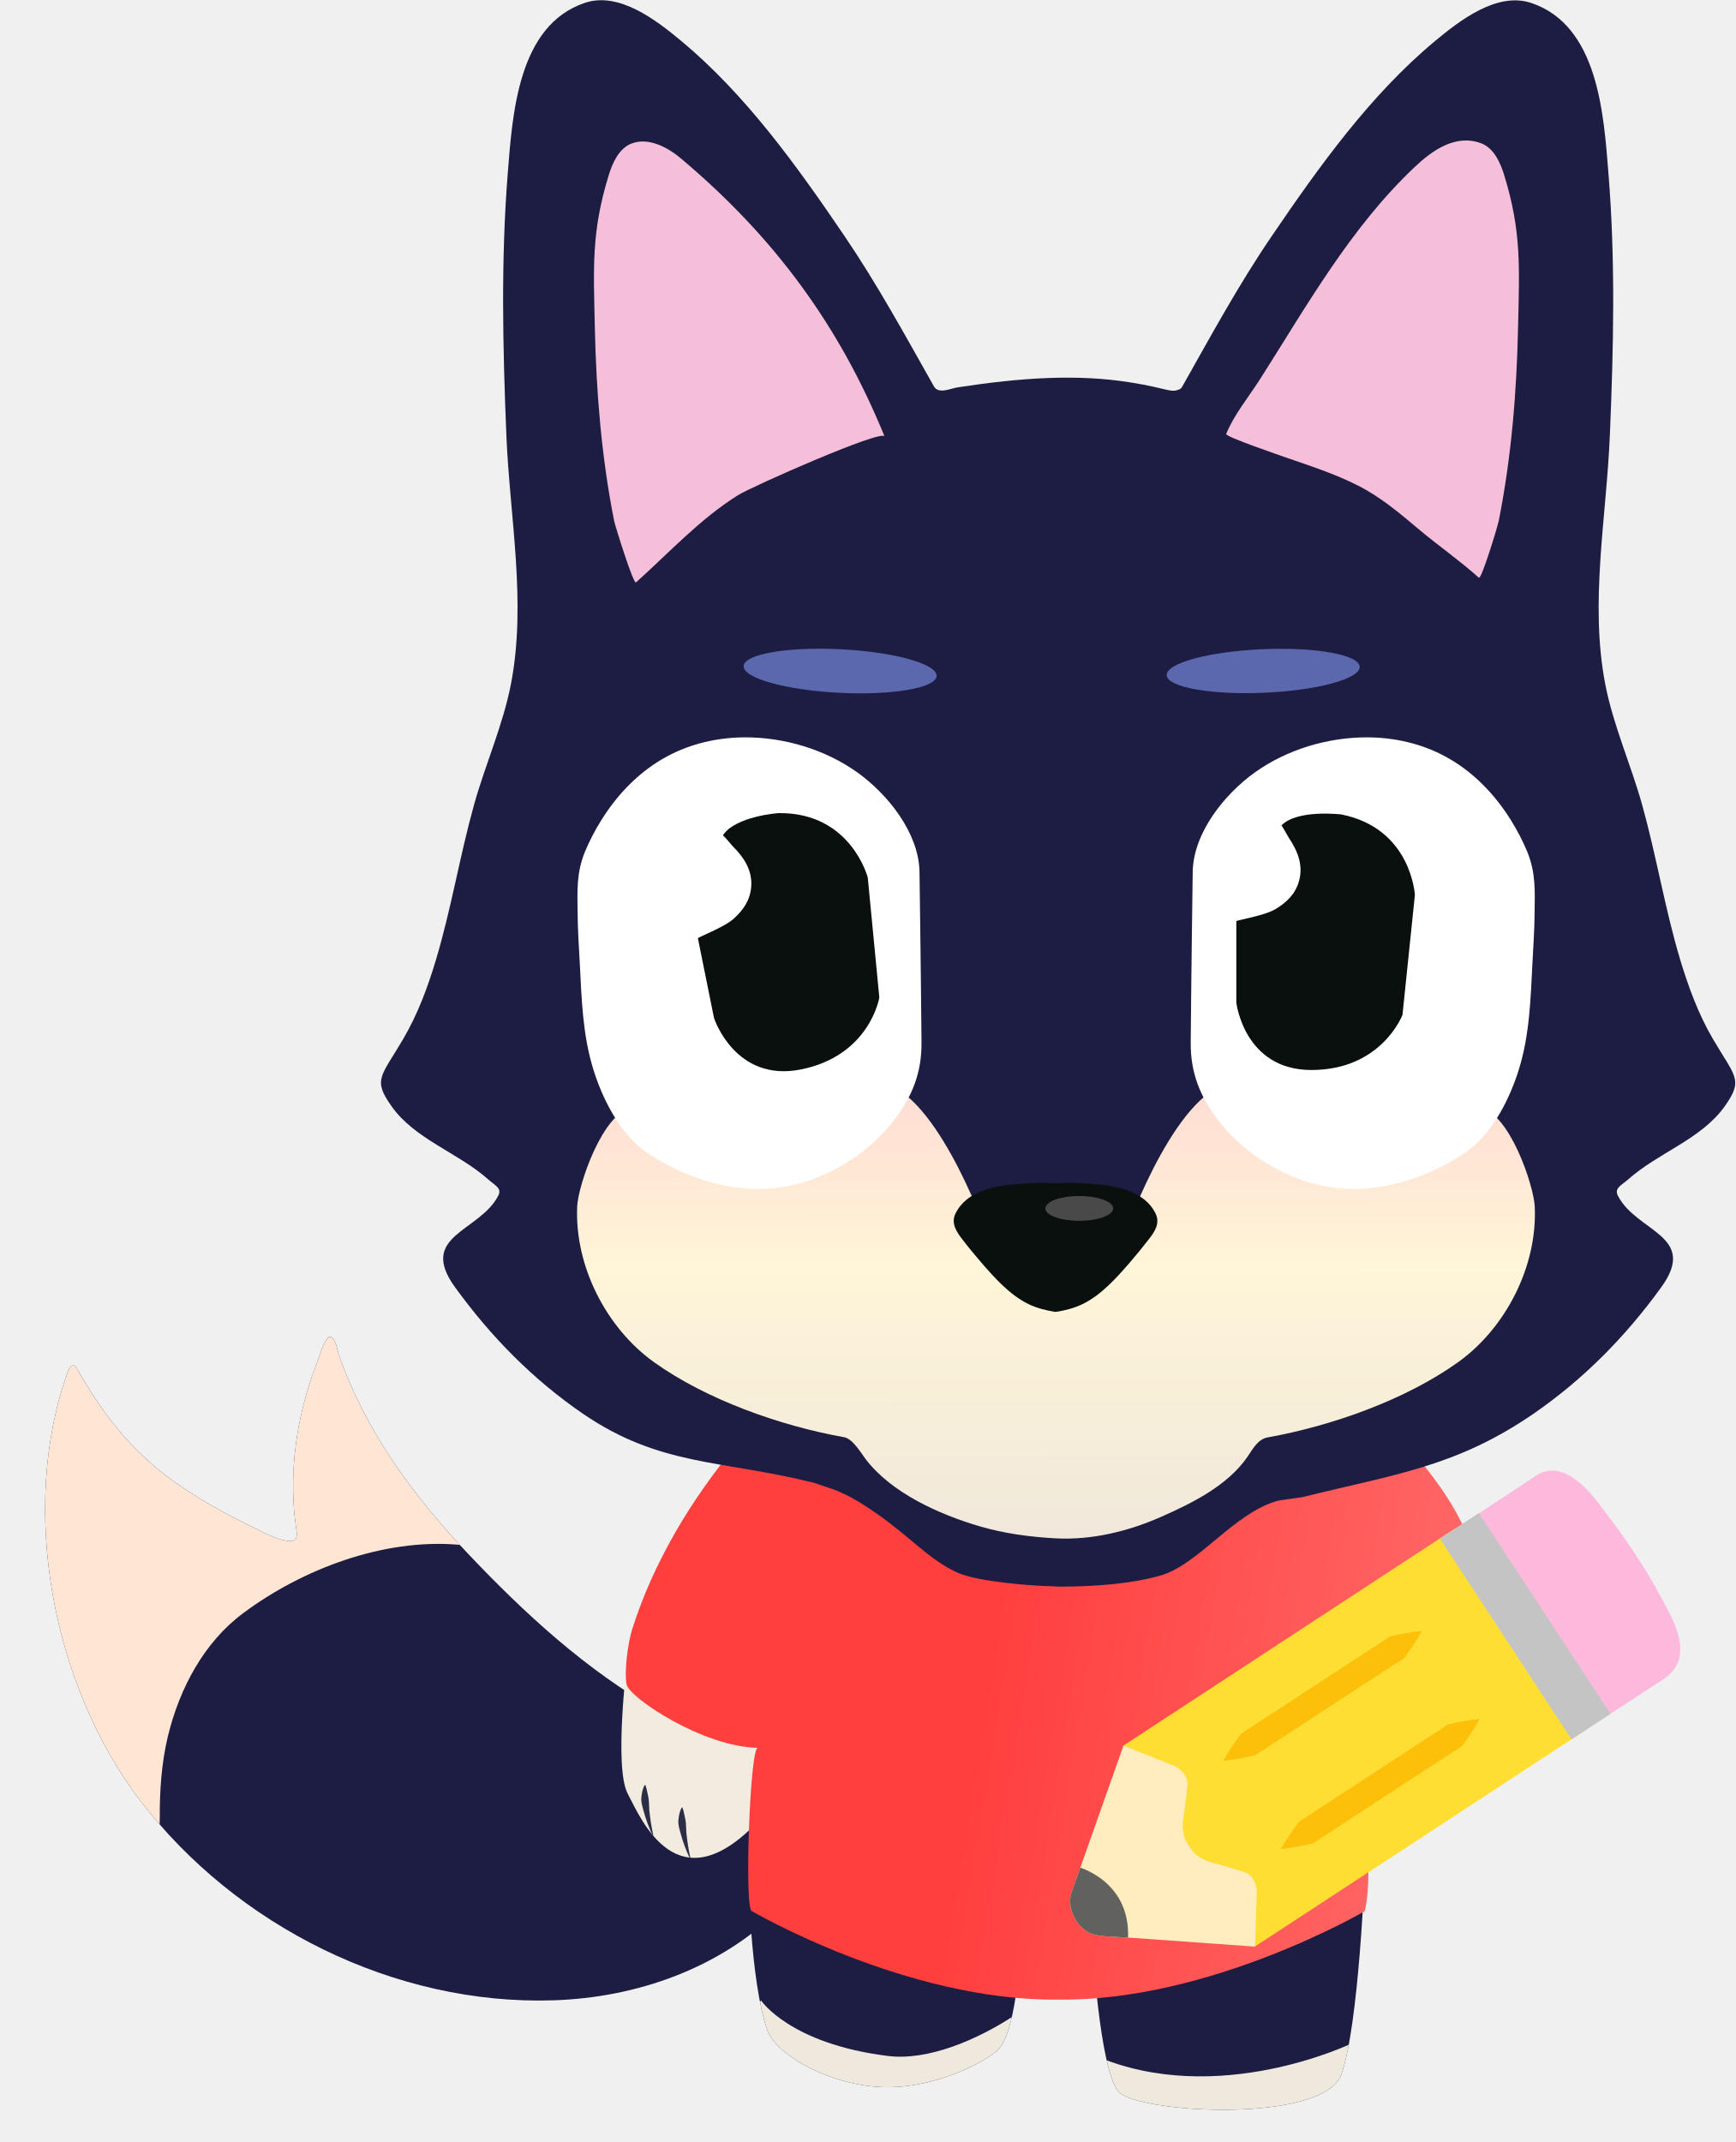
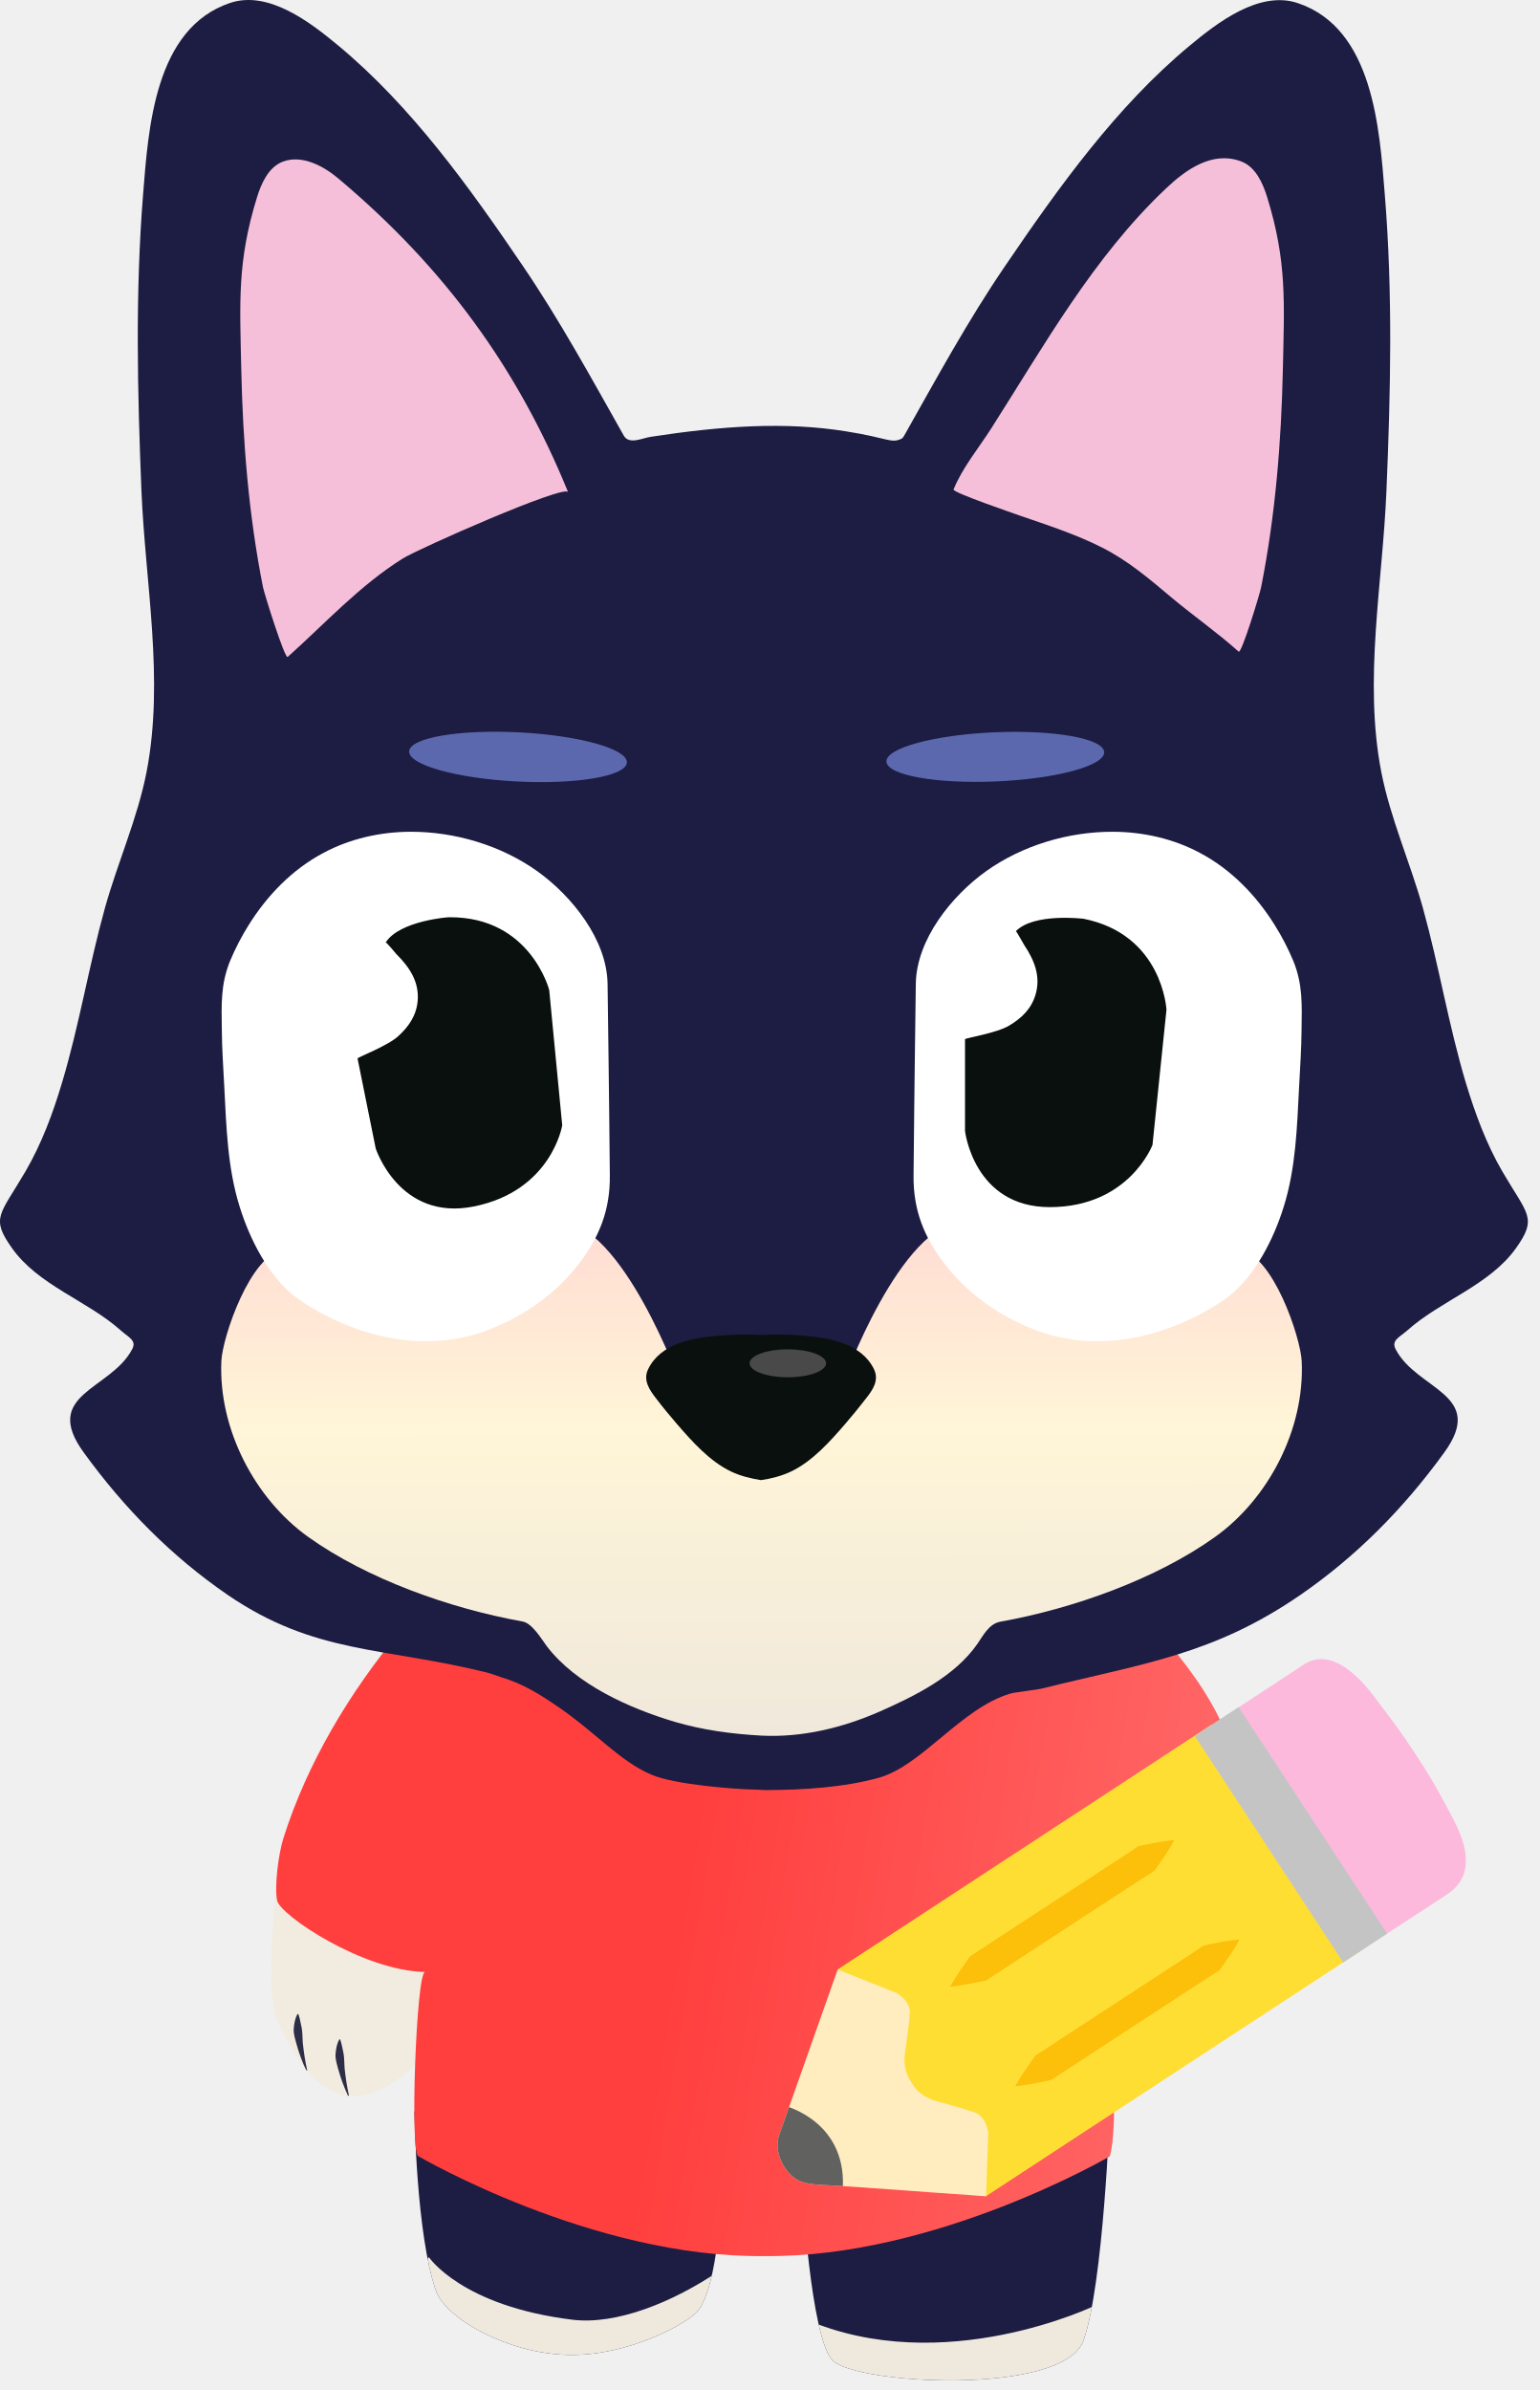
- <svg xmlns="http://www.w3.org/2000/svg" width="145" height="179" viewBox="0 0 145 179" fill="none">
-   <path d="M71.69 142.491C69.832 144.907 66.593 145.989 63.545 145.835C60.496 145.68 57.602 144.454 54.947 142.943C48.992 139.575 43.836 134.827 39.156 129.889C34.559 125.045 30.486 119.524 28.295 113.157C28.176 112.812 28.057 111.848 27.616 111.717C27.533 111.694 27.449 111.741 27.39 111.801C26.973 112.301 26.759 113.157 26.532 113.752C26.044 115.002 25.627 116.287 25.306 117.596C24.663 120.214 24.377 122.915 24.532 125.605C24.567 126.283 24.639 126.961 24.734 127.64C24.782 128.009 24.948 128.58 24.472 128.746C24.294 128.806 24.103 128.794 23.924 128.758C22.948 128.58 22.138 128.128 21.257 127.687C20.209 127.176 19.173 126.652 18.161 126.081C16.22 124.998 14.326 123.784 12.647 122.308C9.944 119.94 8.181 117.406 6.371 114.288C6.323 114.24 6.276 114.169 6.216 114.133C6.002 114.014 5.787 114.288 5.704 114.526C1.512 126.009 4.406 140.908 11.73 150.488C19.744 160.96 32.987 167.588 46.241 167.16C53.196 166.934 60.163 164.494 65.152 159.544C67.534 157.187 69.916 154.903 72.023 152.296C72.297 151.951 72.583 151.594 72.714 151.178C72.893 150.642 72.809 150.047 72.726 149.488C72.381 147.168 72.035 144.835 71.69 142.491Z" fill="#1D1C42" />
-   <mask id="mask0_273_722" style="mask-type:luminance" maskUnits="userSpaceOnUse" x="3" y="111" width="70" height="57">
-     <path d="M71.69 142.491C69.832 144.907 66.593 145.989 63.545 145.835C60.496 145.68 57.602 144.454 54.947 142.943C48.992 139.575 43.836 134.827 39.156 129.889C34.559 125.045 30.486 119.524 28.295 113.157C28.176 112.812 28.057 111.848 27.616 111.717C27.533 111.694 27.449 111.741 27.39 111.801C26.973 112.301 26.759 113.157 26.532 113.752C26.044 115.002 25.627 116.287 25.306 117.596C24.663 120.214 24.377 122.915 24.532 125.605C24.567 126.283 24.639 126.961 24.734 127.64C24.782 128.009 24.948 128.58 24.472 128.746C24.294 128.806 24.103 128.794 23.924 128.758C22.948 128.58 22.138 128.128 21.257 127.687C20.209 127.176 19.173 126.652 18.161 126.081C16.22 124.998 14.326 123.784 12.647 122.308C9.944 119.94 8.181 117.406 6.371 114.288C6.323 114.24 6.276 114.169 6.216 114.133C6.002 114.014 5.787 114.288 5.704 114.526C1.512 126.009 4.406 140.908 11.73 150.488C19.744 160.96 32.987 167.588 46.241 167.16C53.196 166.934 60.163 164.494 65.152 159.544C67.534 157.187 69.916 154.903 72.023 152.296C72.297 151.951 72.583 151.594 72.714 151.178C72.893 150.642 72.809 150.047 72.726 149.488C72.381 147.168 72.035 144.835 71.69 142.491Z" fill="white" />
+ <svg xmlns="http://www.w3.org/2000/svg" width="114" height="177" viewBox="0 0 114 177" fill="none">
+   <path d="M20.611 138.438C20.611 138.438 19.432 147.577 20.611 149.862C21.79 152.135 24.791 159.203 31.448 152.254C38.105 145.304 35.056 141.389 35.056 141.389L20.611 138.438Z" fill="#F2ECE0" />
+   <mask id="mask0_912_1719" style="mask-type:luminance" maskUnits="userSpaceOnUse" x="20" y="138" width="16" height="18">
+     <path d="M20.611 138.438C20.611 138.438 19.432 147.577 20.611 149.862C21.79 152.135 24.791 159.203 31.448 152.254C38.105 145.304 35.056 141.389 35.056 141.389L20.611 138.438Z" fill="white" />
  </mask>
-   <g mask="url(#mask0_273_722)">
-     <path d="M45.896 130.781C46.003 130.198 38.691 129.127 38.215 129.08C32.011 128.58 25.282 131.114 20.34 134.792C17.029 137.243 15.005 141.11 14.04 145.049C13.492 147.31 13.338 149.643 13.35 151.963C13.35 152.642 13.1 157.509 13.814 157.771C13.814 157.771 0.333 152.868 0.167 152.213C-0.024 151.559 -2.38693e-05 97.652 -2.38693e-05 97.652L13.492 93.13L51.779 99.734C51.779 99.746 45.896 130.769 45.896 130.781Z" fill="#FFE6D4" />
+   <g mask="url(#mask0_912_1719)">
+     <path d="M22.695 153.36C22.385 152.706 22.135 152.028 21.945 151.326C21.849 150.969 21.73 150.612 21.754 150.243C21.79 149.874 21.837 149.493 22.04 149.148L22.099 149.16C22.23 149.529 22.266 149.862 22.349 150.207C22.409 150.54 22.397 150.897 22.421 151.242C22.492 151.944 22.6 152.646 22.754 153.349L22.695 153.36Z" fill="#2E2D47" />
  </g>
-   <path d="M52.446 138.457C52.446 138.457 51.267 147.596 52.446 149.881C53.625 152.153 56.626 159.222 63.283 152.272C69.94 145.323 66.891 141.408 66.891 141.408L52.446 138.457Z" fill="#F2ECE0" />
-   <mask id="mask1_273_722" style="mask-type:luminance" maskUnits="userSpaceOnUse" x="51" y="138" width="17" height="18">
-     <path d="M52.446 138.457C52.446 138.457 51.267 147.596 52.446 149.881C53.625 152.153 56.626 159.222 63.283 152.272C69.94 145.323 66.891 141.408 66.891 141.408L52.446 138.457Z" fill="white" />
+   <mask id="mask1_912_1719" style="mask-type:luminance" maskUnits="userSpaceOnUse" x="20" y="138" width="16" height="18">
+     <path d="M20.611 138.438C20.611 138.438 19.432 147.577 20.611 149.862C21.79 152.135 24.791 159.203 31.448 152.254C38.105 145.304 35.056 141.389 35.056 141.389L20.611 138.438Z" fill="white" />
  </mask>
-   <g mask="url(#mask1_273_722)">
-     <path d="M54.53 153.379C54.22 152.725 53.97 152.046 53.78 151.344C53.684 150.987 53.565 150.63 53.589 150.261C53.625 149.892 53.672 149.512 53.875 149.167L53.934 149.178C54.065 149.547 54.101 149.881 54.184 150.226C54.244 150.559 54.232 150.916 54.256 151.261C54.327 151.963 54.434 152.665 54.589 153.367L54.53 153.379Z" fill="#2E2D47" />
+   <g mask="url(#mask1_912_1719)">
+     <path d="M25.791 155.241C25.482 154.586 25.232 153.908 25.041 153.206C24.946 152.849 24.827 152.492 24.851 152.123C24.887 151.754 24.934 151.373 25.137 151.028L25.196 151.04C25.327 151.409 25.363 151.742 25.446 152.087C25.506 152.42 25.494 152.777 25.518 153.122C25.589 153.825 25.696 154.527 25.851 155.229L25.791 155.241Z" fill="#2E2D47" />
  </g>
-   <mask id="mask2_273_722" style="mask-type:luminance" maskUnits="userSpaceOnUse" x="51" y="138" width="17" height="18">
-     <path d="M52.446 138.457C52.446 138.457 51.267 147.596 52.446 149.881C53.625 152.153 56.626 159.222 63.283 152.272C69.94 145.323 66.891 141.408 66.891 141.408L52.446 138.457Z" fill="white" />
+   <path d="M30.697 156.359C30.697 156.359 30.816 165.522 32.293 169.663C33.031 171.734 37.628 174.304 42.082 174.4C46.536 174.495 50.847 172.091 51.645 171.187C53.24 169.366 53.467 162.095 53.467 162.095L30.697 156.359Z" fill="#1D1C42" />
+   <mask id="mask2_912_1719" style="mask-type:luminance" maskUnits="userSpaceOnUse" x="30" y="156" width="24" height="19">
+     <path d="M30.697 156.359C30.697 156.359 30.816 165.522 32.293 169.663C33.031 171.734 37.628 174.304 42.082 174.4C46.536 174.495 50.847 172.091 51.645 171.187C53.24 169.366 53.467 162.095 53.467 162.095L30.697 156.359Z" fill="white" />
  </mask>
-   <g mask="url(#mask2_273_722)">
-     <path d="M57.626 155.259C57.316 154.605 57.066 153.927 56.876 153.225C56.781 152.868 56.661 152.511 56.685 152.142C56.721 151.773 56.769 151.392 56.971 151.047L57.031 151.059C57.162 151.428 57.197 151.761 57.281 152.106C57.34 152.439 57.328 152.796 57.352 153.141C57.423 153.843 57.531 154.545 57.685 155.248L57.626 155.259Z" fill="#2E2D47" />
+   <g mask="url(#mask2_912_1719)">
+     <path d="M31.769 167.164C31.769 167.164 34.174 170.782 42.379 171.793C45.666 172.198 49.846 170.496 53.276 168.176C62.529 161.928 52.664 175.481 52.664 175.481L43.141 177.255L33.364 174.399L31.03 167.973L31.769 167.164Z" fill="#EFE9DD" />
  </g>
-   <path d="M62.532 156.378C62.532 156.378 62.651 165.541 64.128 169.682C64.866 171.753 69.463 174.323 73.917 174.419C78.371 174.514 82.682 172.11 83.48 171.206C85.075 169.385 85.302 162.114 85.302 162.114L62.532 156.378Z" fill="#1D1C42" />
-   <mask id="mask3_273_722" style="mask-type:luminance" maskUnits="userSpaceOnUse" x="62" y="156" width="24" height="19">
-     <path d="M62.532 156.378C62.532 156.378 62.651 165.541 64.128 169.682C64.866 171.753 69.463 174.323 73.917 174.419C78.371 174.514 82.682 172.11 83.48 171.206C85.075 169.385 85.302 162.114 85.302 162.114L62.532 156.378Z" fill="white" />
+   <path d="M82.202 156.359C82.202 156.359 81.726 169.199 80.249 173.329C78.772 177.47 63.22 176.589 61.624 174.769C60.028 172.948 59.421 162.083 59.421 162.083L82.202 156.359Z" fill="#1D1C42" />
+   <mask id="mask3_912_1719" style="mask-type:luminance" maskUnits="userSpaceOnUse" x="59" y="156" width="24" height="21">
+     <path d="M82.202 156.359C82.202 156.359 81.726 169.199 80.249 173.329C78.772 177.47 63.22 176.589 61.624 174.769C60.028 172.948 59.421 162.083 59.421 162.083L82.202 156.359Z" fill="white" />
  </mask>
-   <g mask="url(#mask3_273_722)">
-     <path d="M63.604 167.183C63.604 167.183 66.01 170.801 74.215 171.812C77.501 172.217 81.681 170.515 85.111 168.195C94.364 161.947 84.5 175.5 84.5 175.5L74.977 177.274L65.2 174.418L62.866 167.992L63.604 167.183Z" fill="#EFE9DD" />
+   <g mask="url(#mask3_912_1719)">
+     <path d="M81.13 170.734C81.13 170.734 69.853 176.208 59.623 171.746C49.382 167.295 62.665 177.481 62.665 177.481L79.546 177.969L81.88 171.543L81.13 170.734Z" fill="#EFE9DD" />
  </g>
-   <path d="M114.038 156.378C114.038 156.378 113.561 169.218 112.085 173.348C110.608 177.489 95.055 176.608 93.46 174.787C91.864 172.967 91.256 162.102 91.256 162.102L114.038 156.378Z" fill="#1D1C42" />
-   <mask id="mask4_273_722" style="mask-type:luminance" maskUnits="userSpaceOnUse" x="91" y="156" width="24" height="21">
-     <path d="M114.038 156.378C114.038 156.378 113.561 169.218 112.085 173.348C110.608 177.489 95.055 176.608 93.46 174.787C91.864 172.967 91.256 162.102 91.256 162.102L114.038 156.378Z" fill="white" />
+   <path d="M91.622 131.405C90.407 121.837 75.153 111.651 75.153 111.651L69.734 108.914H56.587H43.452L37.724 112.77C35.997 113.234 34.865 115.066 33.746 116.316C32.389 117.827 30.948 119.231 29.649 120.802C25.91 125.312 22.766 130.524 20.992 136.129C20.623 137.295 20.313 139.699 20.527 140.758C20.754 141.841 26.875 145.959 31.483 146.042C30.828 146.006 30.34 159.656 30.995 159.691C30.995 159.691 43.892 167.236 56.599 167.081C69.305 167.236 82.203 159.691 82.203 159.691C83.417 155.134 80.678 136.855 80.678 136.855C88.276 136.724 91.622 131.405 91.622 131.405Z" fill="url(#paint0_linear_912_1719)" />
+   <path d="M56.753 132.571C56.372 132.571 56.253 132.535 55.872 132.535C54.419 132.5 49.942 132.178 48.215 131.417C45.845 130.382 44.214 128.382 41.32 126.395C39.998 125.491 38.759 124.705 37.164 124.229C36.782 124.11 36.425 123.956 36.044 123.86C28.399 121.968 23.314 122.528 16.859 118.113C12.715 115.269 9.214 111.722 6.201 107.569C3.033 103.214 8.226 102.94 9.797 99.906C10.131 99.263 9.524 99.049 8.94 98.525C6.439 96.3 2.831 95.193 0.878 92.421C-0.718 90.171 0.009 89.969 1.878 86.768C3.081 84.709 3.915 82.46 4.593 80.187C5.868 75.939 6.582 71.524 7.773 67.24C8.714 63.872 10.191 60.588 10.857 57.161C12.179 50.33 10.762 43.214 10.476 36.348C10.179 29.017 10.012 21.758 10.595 14.428C10.988 9.525 11.441 2.099 17.038 0.219C19.896 -0.745 23.016 1.683 25.052 3.373C30.483 7.883 34.77 13.868 38.712 19.676C41.463 23.722 43.797 28.006 46.202 32.266C46.595 32.956 47.608 32.432 48.203 32.349C53.478 31.54 58.159 31.219 62.66 31.945C65.828 32.444 65.971 32.861 66.769 32.492C66.852 32.444 66.912 32.361 66.959 32.278C69.365 28.018 71.687 23.734 74.45 19.688C78.391 13.892 82.679 7.895 88.109 3.385C90.145 1.695 93.265 -0.733 96.123 0.231C101.721 2.111 102.173 9.549 102.566 14.44C103.161 21.77 102.995 29.029 102.685 36.359C102.399 43.226 100.982 50.354 102.304 57.173C102.971 60.6 104.448 63.884 105.388 67.252C106.579 71.536 107.294 75.951 108.568 80.199C109.259 82.472 110.08 84.721 111.283 86.78C113.153 89.981 113.879 90.183 112.284 92.432C110.319 95.193 106.71 96.312 104.221 98.537C103.638 99.049 103.03 99.263 103.364 99.918C104.936 102.964 110.128 103.226 106.96 107.581C103.947 111.734 100.446 115.269 96.302 118.125C89.859 122.551 84.763 123.17 77.117 125.062C76.736 125.157 75.188 125.312 74.807 125.431C71.187 126.514 68.293 130.75 65.101 131.655C62.493 132.381 59.48 132.559 56.753 132.571Z" fill="#1D1C42" />
+   <path d="M99.923 142.484L91.278 129.311C90.623 128.311 90.908 126.978 91.897 126.336C91.897 126.336 96.577 123.277 96.577 123.265C98.566 121.968 100.65 124.158 101.757 125.622C102.519 126.633 103.293 127.633 104.008 128.668C105.02 130.132 106.021 131.691 106.854 133.261C107.414 134.309 108.045 135.356 108.378 136.51C108.569 137.176 108.64 137.914 108.474 138.593C108.271 139.414 107.712 139.949 107.021 140.401C106.306 140.865 105.604 141.33 104.889 141.794C104.222 142.222 103.567 142.662 102.9 143.091C101.912 143.745 100.566 143.472 99.923 142.484Z" fill="#FCB9DC" />
+   <path d="M100.736 144.508L89.733 127.725L62.01 145.874L73.013 162.657L100.736 144.508Z" fill="#FFDE34" />
+   <path d="M86.978 136.272C86.537 137.105 86.013 137.819 85.501 138.545C84.799 138.985 84.12 139.449 83.417 139.89L79.261 142.603L75.105 145.316L73.033 146.673C72.163 146.851 71.294 147.042 70.365 147.137C70.818 146.328 71.342 145.602 71.854 144.876L73.926 143.519L78.082 140.806L82.238 138.093C82.929 137.641 83.632 137.2 84.31 136.724C85.168 136.546 86.037 136.355 86.978 136.272Z" fill="#FCBF0A" />
+   <path d="M91.801 143.638C91.361 144.471 90.837 145.185 90.324 145.911C89.622 146.351 88.943 146.815 88.24 147.256L84.084 149.969L79.928 152.682L77.856 154.039C76.987 154.217 76.117 154.408 75.189 154.503C75.641 153.694 76.165 152.968 76.677 152.242L78.749 150.885L82.905 148.172L87.061 145.459C87.752 145.007 88.455 144.566 89.133 144.09C89.991 143.9 90.86 143.71 91.801 143.638Z" fill="#FCBF0A" />
+   <path d="M102.741 143.206L91.738 126.423L88.481 128.555L99.484 145.338L102.741 143.206Z" fill="#C5C4C4" />
+   <path d="M57.909 160.155C57.754 159.846 57.659 159.525 57.611 159.203C57.576 158.942 57.576 158.668 57.635 158.394C57.647 158.323 57.659 158.263 57.683 158.192L62.041 145.863L66.412 147.601C66.412 147.601 67.448 148.184 67.388 149.1C67.329 150.017 67.019 152.075 67.019 152.075C67.019 152.075 66.829 153.182 67.388 154.027L67.686 154.491C68.234 155.336 69.329 155.598 69.329 155.598C69.329 155.598 71.342 156.145 72.211 156.454C73.069 156.764 73.188 157.954 73.188 157.954L73.033 162.654C72.664 162.631 72.295 162.607 71.925 162.571C71.02 162.512 70.103 162.44 69.198 162.381C68.055 162.297 66.9 162.214 65.757 162.131C64.673 162.059 63.59 161.976 62.518 161.905C61.886 161.857 61.267 161.845 60.636 161.798C60.053 161.75 59.433 161.69 58.933 161.357C58.492 161.06 58.147 160.631 57.909 160.155Z" fill="#FFEDBF" />
+   <mask id="mask4_912_1719" style="mask-type:luminance" maskUnits="userSpaceOnUse" x="57" y="145" width="17" height="18">
+     <path d="M57.909 160.155C57.754 159.846 57.659 159.525 57.611 159.203C57.576 158.942 57.576 158.668 57.635 158.394C57.647 158.323 57.659 158.263 57.683 158.192L62.041 145.863L66.412 147.601C66.412 147.601 67.448 148.184 67.388 149.1C67.329 150.017 67.019 152.075 67.019 152.075C67.019 152.075 66.829 153.182 67.388 154.027L67.686 154.491C68.234 155.336 69.329 155.598 69.329 155.598C69.329 155.598 71.342 156.145 72.211 156.454C73.069 156.764 73.188 157.954 73.188 157.954L73.033 162.654C72.664 162.631 72.295 162.607 71.925 162.571C71.02 162.512 70.103 162.44 69.198 162.381C68.055 162.297 66.9 162.214 65.757 162.131C64.673 162.059 63.59 161.976 62.518 161.905C61.886 161.857 61.267 161.845 60.636 161.798C60.053 161.75 59.433 161.69 58.933 161.357C58.492 161.06 58.147 160.631 57.909 160.155Z" fill="white" />
  </mask>
-   <g mask="url(#mask4_273_722)">
-     <path d="M112.966 170.753C112.966 170.753 101.688 176.227 91.459 171.764C81.217 167.314 94.5 177.5 94.5 177.5L111.382 177.988L113.716 171.562L112.966 170.753Z" fill="#EFE9DD" />
+   <g mask="url(#mask4_912_1719)">
+     <path d="M58.088 155.943C58.088 155.943 62.959 157.109 62.387 162.5C61.816 167.89 56.885 162.071 56.885 162.071L56.242 156.086L58.088 155.943Z" fill="#616160" />
  </g>
-   <path d="M123.457 131.424C122.242 121.856 106.987 111.67 106.987 111.67L101.569 108.933H88.422H75.287L69.558 112.788C67.832 113.252 66.7 115.085 65.581 116.334C64.223 117.846 62.782 119.25 61.484 120.821C57.745 125.331 54.601 130.543 52.827 136.148C52.458 137.314 52.148 139.718 52.362 140.777C52.589 141.86 58.71 145.977 63.318 146.061C62.663 146.025 62.175 159.674 62.83 159.71C62.83 159.71 75.727 167.255 88.434 167.1C101.14 167.255 114.037 159.71 114.037 159.71C115.252 155.152 112.513 136.874 112.513 136.874C120.111 136.743 123.457 131.424 123.457 131.424Z" fill="url(#paint0_linear_273_722)" />
-   <path d="M88.589 132.59C88.208 132.59 88.089 132.554 87.708 132.554C86.255 132.519 81.777 132.197 80.05 131.436C77.68 130.4 76.049 128.401 73.155 126.414C71.833 125.509 70.595 124.724 68.999 124.248C68.618 124.129 68.261 123.974 67.88 123.879C60.234 121.987 55.149 122.546 48.695 118.131C44.551 115.287 41.049 111.741 38.036 107.588C34.869 103.233 40.061 102.959 41.633 99.924C41.966 99.282 41.359 99.068 40.776 98.544C38.275 96.319 34.666 95.212 32.713 92.439C31.118 90.19 31.844 89.988 33.714 86.787C34.916 84.728 35.75 82.479 36.429 80.206C37.703 75.958 38.418 71.543 39.608 67.259C40.549 63.891 42.026 60.607 42.693 57.179C44.015 50.349 42.597 43.233 42.312 36.366C42.014 29.036 41.847 21.777 42.431 14.447C42.824 9.544 43.276 2.118 48.873 0.238C51.731 -0.726 54.852 1.702 56.888 3.391C62.318 7.902 66.605 13.887 70.547 19.695C73.298 23.741 75.632 28.024 78.038 32.285C78.431 32.975 79.443 32.451 80.038 32.368C85.314 31.559 89.994 31.238 94.496 31.963C97.663 32.463 97.806 32.88 98.604 32.511C98.687 32.463 98.747 32.38 98.795 32.297C101.2 28.036 103.522 23.752 106.285 19.706C110.227 13.911 114.514 7.913 119.944 3.403C121.981 1.714 125.101 -0.714 127.959 0.25C133.556 2.13 134.008 9.568 134.401 14.459C134.997 21.789 134.83 29.048 134.521 36.378C134.235 43.245 132.818 50.373 134.139 57.191C134.806 60.619 136.283 63.903 137.224 67.271C138.415 71.555 139.129 75.97 140.403 80.218C141.094 82.491 141.916 84.74 143.119 86.799C144.988 90 145.715 90.202 144.119 92.451C142.154 95.212 138.546 96.331 136.057 98.556C135.473 99.068 134.866 99.282 135.199 99.936C136.771 102.983 141.963 103.245 138.796 107.6C135.783 111.753 132.282 115.287 128.138 118.143C121.695 122.57 116.598 123.189 108.953 125.081C108.572 125.176 107.023 125.331 106.642 125.45C103.022 126.533 100.128 130.769 96.937 131.674C94.329 132.4 91.316 132.578 88.589 132.59Z" fill="#1D1C42" />
-   <path d="M131.758 142.503L123.112 129.329C122.457 128.33 122.743 126.997 123.731 126.354C123.731 126.354 128.411 123.296 128.411 123.284C130.4 121.987 132.484 124.177 133.592 125.64C134.354 126.652 135.128 127.651 135.842 128.687C136.855 130.15 137.855 131.709 138.689 133.28C139.248 134.327 139.879 135.375 140.213 136.529C140.403 137.195 140.475 137.933 140.308 138.611C140.106 139.432 139.546 139.968 138.855 140.42C138.141 140.884 137.438 141.348 136.724 141.812C136.057 142.241 135.402 142.681 134.735 143.11C133.746 143.764 132.401 143.49 131.758 142.503Z" fill="#FCB9DC" />
-   <path d="M132.571 144.527L121.568 127.744L93.845 145.893L104.848 162.676L132.571 144.527Z" fill="#FFDE34" />
-   <path d="M118.813 136.291C118.373 137.124 117.849 137.838 117.337 138.564C116.634 139.004 115.955 139.468 115.253 139.908L111.096 142.622L106.94 145.335L104.868 146.691C103.999 146.87 103.13 147.06 102.201 147.155C102.653 146.346 103.177 145.62 103.689 144.894L105.761 143.538L109.918 140.825L114.074 138.111C114.764 137.659 115.467 137.219 116.146 136.743C117.003 136.564 117.872 136.374 118.813 136.291Z" fill="#FCBF0A" />
-   <path d="M123.636 143.657C123.195 144.49 122.671 145.204 122.159 145.93C121.457 146.37 120.778 146.834 120.075 147.275L115.919 149.988L111.763 152.701L109.691 154.058C108.822 154.236 107.952 154.427 107.023 154.522C107.476 153.712 108 152.987 108.512 152.261L110.584 150.904L114.74 148.191L118.896 145.478C119.587 145.025 120.29 144.585 120.968 144.109C121.826 143.919 122.695 143.728 123.636 143.657Z" fill="#FCBF0A" />
-   <path d="M134.576 143.225L123.573 126.442L120.316 128.574L131.319 145.357L134.576 143.225Z" fill="#C5C4C4" />
-   <path d="M89.744 160.174C89.589 159.865 89.494 159.544 89.446 159.222C89.41 158.96 89.41 158.687 89.47 158.413C89.482 158.342 89.494 158.282 89.518 158.211L93.876 145.882L98.247 147.62C98.247 147.62 99.283 148.203 99.223 149.119C99.164 150.035 98.854 152.094 98.854 152.094C98.854 152.094 98.664 153.201 99.223 154.046L99.521 154.51C100.069 155.355 101.164 155.617 101.164 155.617C101.164 155.617 103.177 156.164 104.046 156.473C104.904 156.783 105.023 157.973 105.023 157.973L104.868 162.673C104.499 162.649 104.13 162.626 103.76 162.59C102.855 162.53 101.938 162.459 101.033 162.4C99.89 162.316 98.735 162.233 97.592 162.15C96.508 162.078 95.424 161.995 94.353 161.924C93.722 161.876 93.102 161.864 92.471 161.816C91.888 161.769 91.268 161.709 90.768 161.376C90.328 161.079 89.982 160.65 89.744 160.174Z" fill="#FFEDBF" />
-   <mask id="mask5_273_722" style="mask-type:luminance" maskUnits="userSpaceOnUse" x="89" y="145" width="17" height="18">
-     <path d="M89.744 160.174C89.589 159.865 89.494 159.544 89.446 159.222C89.41 158.96 89.41 158.687 89.47 158.413C89.482 158.342 89.494 158.282 89.518 158.211L93.876 145.882L98.247 147.62C98.247 147.62 99.283 148.203 99.223 149.119C99.164 150.035 98.854 152.094 98.854 152.094C98.854 152.094 98.664 153.201 99.223 154.046L99.521 154.51C100.069 155.355 101.164 155.617 101.164 155.617C101.164 155.617 103.177 156.164 104.046 156.473C104.904 156.783 105.023 157.973 105.023 157.973L104.868 162.673C104.499 162.649 104.13 162.626 103.76 162.59C102.855 162.53 101.938 162.459 101.033 162.4C99.89 162.316 98.735 162.233 97.592 162.15C96.508 162.078 95.424 161.995 94.353 161.924C93.722 161.876 93.102 161.864 92.471 161.816C91.888 161.769 91.268 161.709 90.768 161.376C90.328 161.079 89.982 160.65 89.744 160.174Z" fill="white" />
-   </mask>
-   <g mask="url(#mask5_273_722)">
-     <path d="M89.922 155.962C89.922 155.962 94.793 157.128 94.222 162.519C93.65 167.909 88.72 162.09 88.72 162.09L88.077 156.104L89.922 155.962Z" fill="#616160" />
-   </g>
-   <path d="M88.243 103.185L82.205 102.423C82.205 102.423 77.954 90.571 73.167 90.416C68.379 90.261 52.898 92.534 52.862 92.546C50.362 92.915 48.313 99.067 48.23 100.805C48.004 105.851 50.707 111.003 54.637 113.824C59.007 116.953 65.164 119.143 70.547 120.107C71.261 120.238 71.952 121.428 72.345 121.951C74.524 124.783 78.454 126.533 81.801 127.532C83.885 128.151 86.064 128.437 88.231 128.556C91.244 128.71 94.257 127.973 96.996 126.771C99.604 125.616 102.557 124.165 104.225 121.761C104.665 121.13 105.082 120.273 105.928 120.119C111.31 119.155 117.467 116.965 121.838 113.835C125.779 111.015 128.483 105.862 128.244 100.817C128.161 99.079 126.125 92.927 123.612 92.558C123.576 92.558 108.095 90.285 103.308 90.428C98.508 90.583 94.269 102.435 94.269 102.435L88.243 103.185Z" fill="url(#paint1_linear_273_722)" />
-   <path d="M114.275 61.618C110.965 61.606 107.535 62.63 104.844 64.558C102.295 66.39 99.711 69.615 99.663 72.876C99.616 76.029 99.544 82.324 99.544 82.324C99.544 82.324 99.509 85.478 99.497 87.049C99.461 89.619 100.271 91.654 101.831 93.665C103.522 95.843 105.832 97.473 108.404 98.473C115.943 101.412 122.802 96.057 122.802 96.057C124.803 94.498 126.172 91.773 126.91 89.393C127.816 86.513 127.899 83.455 128.054 80.456C128.125 79.088 128.22 77.707 128.232 76.339C128.256 74.447 128.34 72.935 127.613 71.162C127.232 70.258 126.78 69.377 126.256 68.544C124.886 66.343 123.028 64.415 120.718 63.189C118.741 62.13 116.514 61.63 114.275 61.618Z" fill="white" />
-   <path d="M107.071 68.984C107.106 68.949 107.63 69.913 107.678 69.984C108.512 71.222 108.905 72.4 108.536 73.661C108.226 74.732 107.511 75.41 106.583 75.97C105.666 76.529 103.308 76.898 103.308 76.981V83.776C103.308 83.776 103.951 89.417 109.583 89.417C115.454 89.417 117.193 84.811 117.193 84.811L118.229 74.792C118.229 74.792 117.943 69.21 112.06 68.056C112.084 68.068 108.405 67.604 107.071 68.984Z" fill="#0A100E" />
-   <path d="M62.223 61.618C65.534 61.606 68.963 62.63 71.655 64.558C74.203 66.39 76.787 69.615 76.835 72.876C76.882 76.029 76.954 82.324 76.954 82.324C76.954 82.324 76.99 85.478 77.002 87.049C77.037 89.619 76.228 91.654 74.668 93.665C72.976 95.843 70.666 97.473 68.094 98.473C60.556 101.412 53.696 96.057 53.696 96.057C51.696 94.498 50.326 91.773 49.588 89.393C48.683 86.513 48.599 83.455 48.445 80.456C48.373 79.088 48.278 77.707 48.266 76.339C48.242 74.447 48.159 72.935 48.885 71.162C49.266 70.258 49.719 69.377 50.243 68.544C51.612 66.343 53.47 64.415 55.78 63.189C57.757 62.13 59.984 61.63 62.223 61.618Z" fill="white" />
-   <path d="M60.401 69.817C60.437 69.77 61.139 70.615 61.199 70.686C62.259 71.733 62.878 72.816 62.771 74.125C62.676 75.232 62.116 76.041 61.318 76.767C60.52 77.493 58.293 78.326 58.317 78.409L59.663 85.073C59.663 85.073 61.413 90.476 66.927 89.369C72.691 88.215 73.477 83.36 73.477 83.36L72.512 73.34C72.512 73.34 71.131 67.925 65.141 67.949C65.129 67.925 61.425 68.199 60.401 69.817Z" fill="#0A100E" />
-   <path d="M88.196 109.635C87.445 109.516 86.659 109.325 85.969 108.992C84.385 108.231 83.087 106.767 81.956 105.458C81.431 104.851 80.919 104.232 80.431 103.59C79.943 102.959 79.443 102.245 79.836 101.424C80.776 99.472 83.194 99.091 85.099 98.937C86.124 98.853 87.183 98.818 88.219 98.889C89.255 98.818 90.28 98.853 91.304 98.937C93.209 99.091 95.627 99.484 96.567 101.424C96.96 102.245 96.472 102.959 95.972 103.59C95.484 104.22 94.972 104.851 94.448 105.458C93.316 106.767 92.018 108.231 90.434 108.992C89.732 109.325 88.946 109.528 88.196 109.635Z" fill="#0A100E" />
-   <path opacity="0.8" d="M90.184 102.019C91.75 102.019 93.019 101.555 93.019 100.984C93.019 100.412 91.75 99.948 90.184 99.948C88.619 99.948 87.35 100.412 87.35 100.984C87.35 101.555 88.619 102.019 90.184 102.019Z" fill="#575756" />
-   <path d="M102.459 36.27C102.401 36.501 107.02 38.075 107.367 38.202C109.439 38.919 111.535 39.59 113.491 40.585C115.401 41.557 116.987 42.91 118.608 44.275C120.24 45.64 121.989 46.855 123.575 48.278C123.783 48.463 125.137 44.032 125.242 43.5C126.295 38.179 126.735 32.776 126.851 27.362C126.955 22.411 127.163 19.38 125.682 14.602C125.369 13.596 124.836 12.381 123.771 11.976C121.63 11.167 119.662 12.578 118.18 13.989C112.82 19.056 109.161 25.616 105.237 31.77C104.299 33.227 103.107 34.673 102.459 36.27Z" fill="#F5BFD9" />
-   <path d="M73.912 36.467C73.669 35.865 62.821 40.654 61.664 41.383C58.468 43.385 55.933 46.172 53.143 48.671C52.935 48.856 51.43 44.044 51.314 43.512C50.261 38.19 49.821 32.788 49.705 27.374C49.601 22.423 49.392 19.392 50.874 14.614C51.187 13.608 51.719 12.393 52.784 11.988C54.231 11.444 55.852 12.358 56.894 13.237C64.766 19.855 70.173 27.293 73.912 36.467Z" fill="#F5BFD9" />
-   <path d="M78.265 56.491C78.317 55.487 74.749 54.487 70.295 54.257C65.842 54.028 62.19 54.656 62.138 55.66C62.086 56.664 65.654 57.664 70.108 57.894C74.561 58.123 78.213 57.495 78.265 56.491Z" fill="#5B68AE" />
-   <path d="M105.633 57.89C110.088 57.695 113.663 56.723 113.619 55.718C113.575 54.714 109.928 54.057 105.474 54.252C101.019 54.447 97.443 55.419 97.487 56.424C97.531 57.428 101.178 58.085 105.633 57.89Z" fill="#5B68AE" />
+   <path d="M56.408 103.166L50.37 102.405C50.37 102.405 46.119 90.552 41.332 90.397C36.544 90.243 21.063 92.516 21.027 92.528C18.527 92.897 16.478 99.049 16.395 100.786C16.169 105.832 18.872 110.985 22.802 113.805C27.172 116.935 33.329 119.124 38.712 120.088C39.426 120.219 40.117 121.409 40.51 121.933C42.689 124.765 46.619 126.514 49.966 127.514C52.05 128.132 54.229 128.418 56.396 128.537C59.409 128.692 62.422 127.954 65.161 126.752C67.769 125.598 70.722 124.146 72.39 121.742C72.83 121.111 73.247 120.255 74.093 120.1C79.475 119.136 85.632 116.946 90.002 113.817C93.944 110.996 96.648 105.844 96.409 100.798C96.326 99.061 94.29 92.908 91.777 92.54C91.741 92.54 76.26 90.267 71.473 90.409C66.674 90.564 62.434 102.417 62.434 102.417L56.408 103.166Z" fill="url(#paint1_linear_912_1719)" />
+   <path d="M82.441 61.599C79.13 61.588 75.701 62.611 73.009 64.539C70.461 66.371 67.877 69.596 67.829 72.857C67.781 76.01 67.71 82.305 67.71 82.305C67.71 82.305 67.674 85.459 67.662 87.03C67.626 89.6 68.436 91.635 69.996 93.646C71.687 95.824 73.998 97.454 76.57 98.454C84.108 101.393 90.968 96.038 90.968 96.038C92.968 94.479 94.338 91.754 95.076 89.374C95.981 86.494 96.064 83.436 96.219 80.437C96.291 79.069 96.386 77.688 96.398 76.32C96.422 74.428 96.505 72.916 95.779 71.143C95.398 70.239 94.945 69.358 94.421 68.525C93.052 66.324 91.194 64.396 88.883 63.17C86.907 62.111 84.68 61.611 82.441 61.599Z" fill="white" />
+   <path d="M75.236 68.966C75.272 68.93 75.796 69.894 75.843 69.965C76.677 71.203 77.07 72.381 76.701 73.642C76.391 74.713 75.676 75.392 74.748 75.951C73.831 76.51 71.473 76.879 71.473 76.962V83.757C71.473 83.757 72.116 89.398 77.749 89.398C83.62 89.398 85.358 84.793 85.358 84.793L86.394 74.773C86.394 74.773 86.108 69.192 80.225 68.037C80.249 68.049 76.57 67.585 75.236 68.966Z" fill="#0A100E" />
+   <path d="M30.387 61.599C33.698 61.588 37.128 62.611 39.819 64.539C42.368 66.371 44.952 69.596 44.999 72.857C45.047 76.01 45.118 82.305 45.118 82.305C45.118 82.305 45.154 85.459 45.166 87.03C45.202 89.6 44.392 91.635 42.832 93.646C41.141 95.824 38.831 97.454 36.258 98.454C28.72 101.393 21.861 96.038 21.861 96.038C19.86 94.479 18.491 91.754 17.752 89.374C16.847 86.494 16.764 83.436 16.609 80.437C16.538 79.069 16.442 77.688 16.43 76.32C16.407 74.428 16.323 72.916 17.05 71.143C17.431 70.239 17.883 69.358 18.407 68.525C19.777 66.324 21.635 64.396 23.945 63.17C25.922 62.111 28.149 61.611 30.387 61.599Z" fill="white" />
+   <path d="M28.566 69.799C28.601 69.751 29.304 70.596 29.363 70.667C30.423 71.715 31.043 72.797 30.936 74.106C30.84 75.213 30.28 76.022 29.483 76.748C28.685 77.474 26.458 78.307 26.482 78.39L27.827 85.054C27.827 85.054 29.578 90.457 35.092 89.35C40.855 88.196 41.641 83.341 41.641 83.341L40.677 73.321C40.677 73.321 39.295 67.906 33.305 67.93C33.293 67.906 29.59 68.18 28.566 69.799Z" fill="#0A100E" />
+   <path d="M56.361 109.616C55.61 109.497 54.825 109.307 54.134 108.973C52.55 108.212 51.252 106.748 50.12 105.439C49.597 104.832 49.084 104.213 48.596 103.571C48.108 102.94 47.608 102.226 48.001 101.405C48.942 99.453 51.359 99.073 53.264 98.918C54.289 98.835 55.349 98.799 56.385 98.87C57.421 98.799 58.445 98.835 59.469 98.918C61.374 99.073 63.792 99.465 64.733 101.405C65.126 102.226 64.637 102.94 64.137 103.571C63.649 104.202 63.137 104.832 62.613 105.439C61.481 106.748 60.183 108.212 58.599 108.973C57.897 109.307 57.111 109.509 56.361 109.616Z" fill="#0A100E" />
+   <path opacity="0.8" d="M58.35 102C59.915 102 61.184 101.537 61.184 100.965C61.184 100.393 59.915 99.929 58.35 99.929C56.785 99.929 55.516 100.393 55.516 100.965C55.516 101.537 56.785 102 58.35 102Z" fill="#575756" />
+   <path d="M70.623 36.251C70.565 36.483 75.184 38.056 75.531 38.183C77.603 38.9 79.699 39.571 81.655 40.566C83.565 41.538 85.151 42.891 86.772 44.256C88.404 45.621 90.153 46.836 91.739 48.259C91.947 48.444 93.302 44.014 93.406 43.481C94.459 38.16 94.899 32.758 95.015 27.343C95.119 22.392 95.327 19.361 93.846 14.584C93.533 13.577 93.001 12.362 91.935 11.957C89.794 11.148 87.826 12.559 86.344 13.97C80.984 19.037 77.326 25.597 73.401 31.751C72.463 33.209 71.271 34.655 70.623 36.251Z" fill="#F5BFD9" />
+   <path d="M42.076 36.448C41.833 35.846 30.986 40.636 29.828 41.364C26.633 43.366 24.098 46.154 21.308 48.652C21.099 48.837 19.594 44.025 19.479 43.493C18.425 38.172 17.985 32.769 17.869 27.355C17.765 22.404 17.557 19.373 19.039 14.595C19.351 13.589 19.884 12.374 20.949 11.969C22.396 11.425 24.017 12.339 25.059 13.219C32.931 19.836 38.337 27.274 42.076 36.448Z" fill="#F5BFD9" />
+   <path d="M46.43 56.472C46.482 55.468 42.914 54.468 38.46 54.238C34.007 54.009 30.355 54.637 30.303 55.641C30.251 56.645 33.819 57.646 38.273 57.875C42.726 58.105 46.378 57.477 46.43 56.472Z" fill="#5B68AE" />
+   <path d="M73.797 57.871C78.252 57.676 81.828 56.704 81.784 55.7C81.74 54.695 78.093 54.039 73.638 54.233C69.183 54.428 65.608 55.4 65.652 56.405C65.696 57.409 69.343 58.066 73.797 57.871Z" fill="#5B68AE" />
  <defs>
-     <linearGradient id="paint0_linear_273_722" x1="43.184" y1="78.389" x2="148.202" y2="95.577" gradientUnits="userSpaceOnUse">
+     <linearGradient id="paint0_linear_912_1719" x1="11.35" y1="78.371" x2="116.367" y2="95.558" gradientUnits="userSpaceOnUse">
      <stop offset="0.458" stop-color="#FF3F3E" />
      <stop offset="1" stop-color="#FF7B7B" />
    </linearGradient>
-     <linearGradient id="paint1_linear_273_722" x1="88.249" y1="128.569" x2="88.218" y2="83.114" gradientUnits="userSpaceOnUse">
+     <linearGradient id="paint1_linear_912_1719" x1="56.413" y1="128.55" x2="56.383" y2="83.095" gradientUnits="userSpaceOnUse">
      <stop stop-color="#F0E8DB" />
      <stop offset="0.505" stop-color="#FFF5D8" />
      <stop offset="1" stop-color="#FFCFD0" />
    </linearGradient>
  </defs>
</svg>
